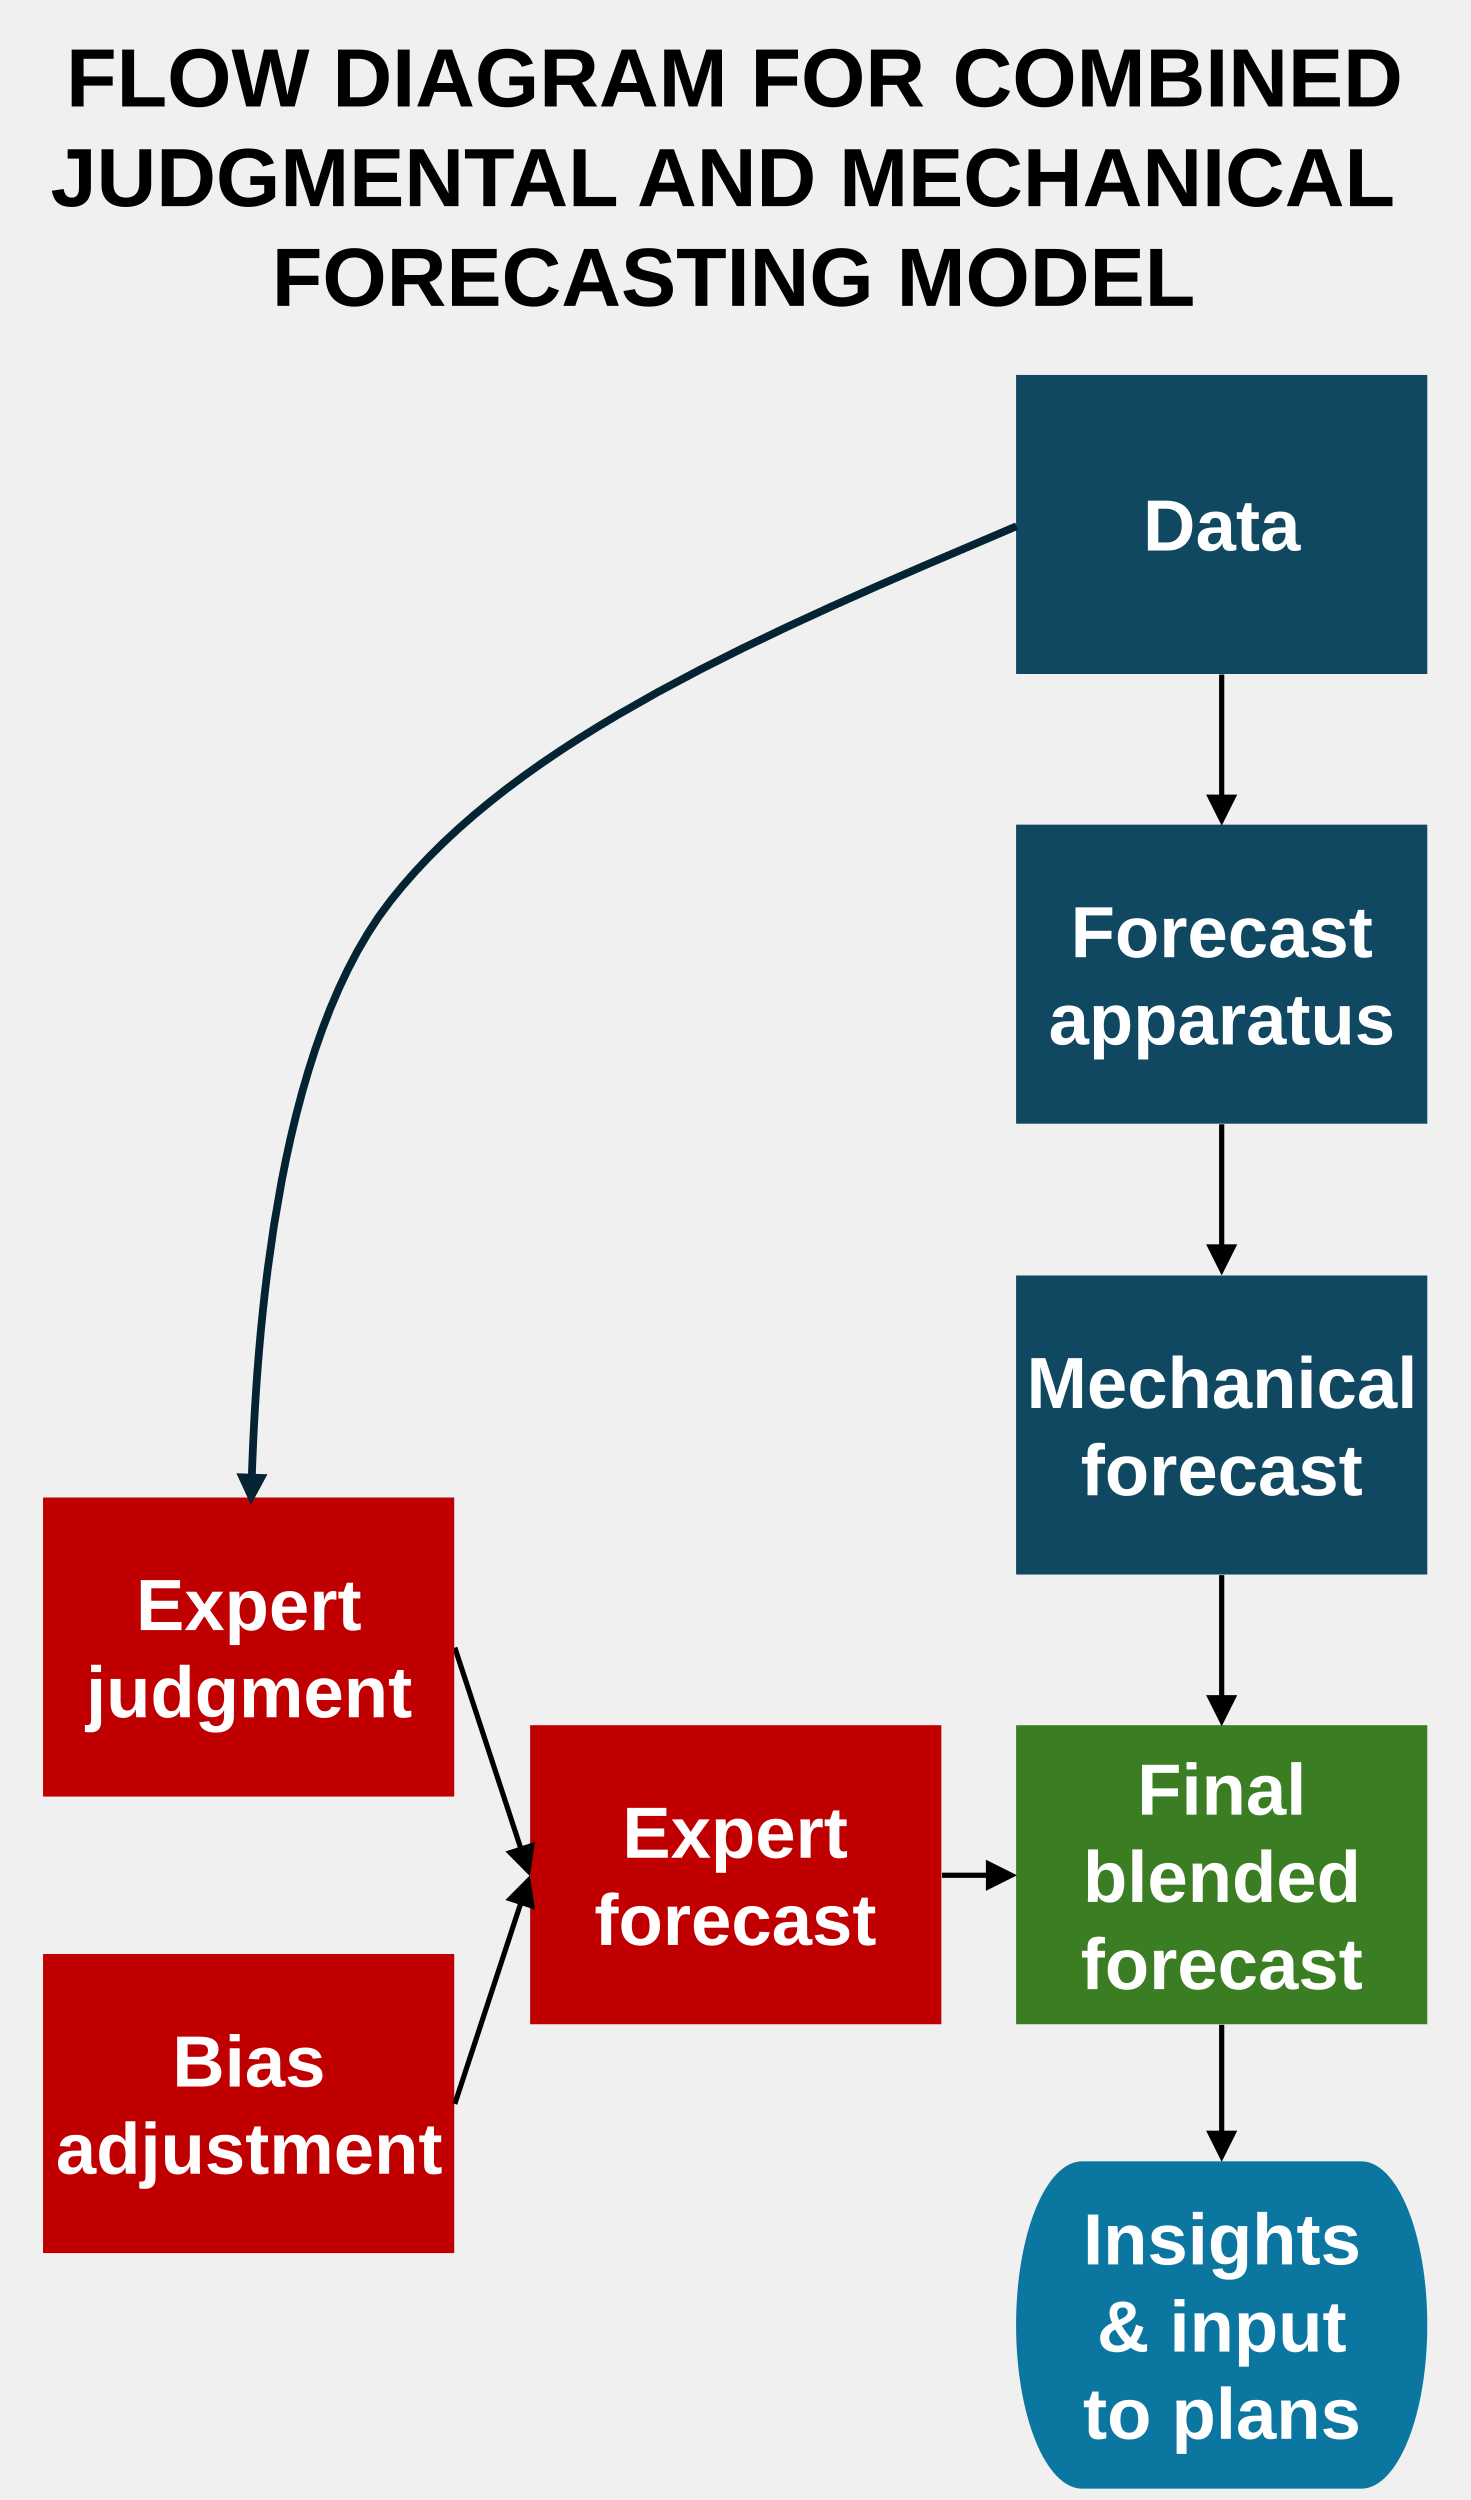
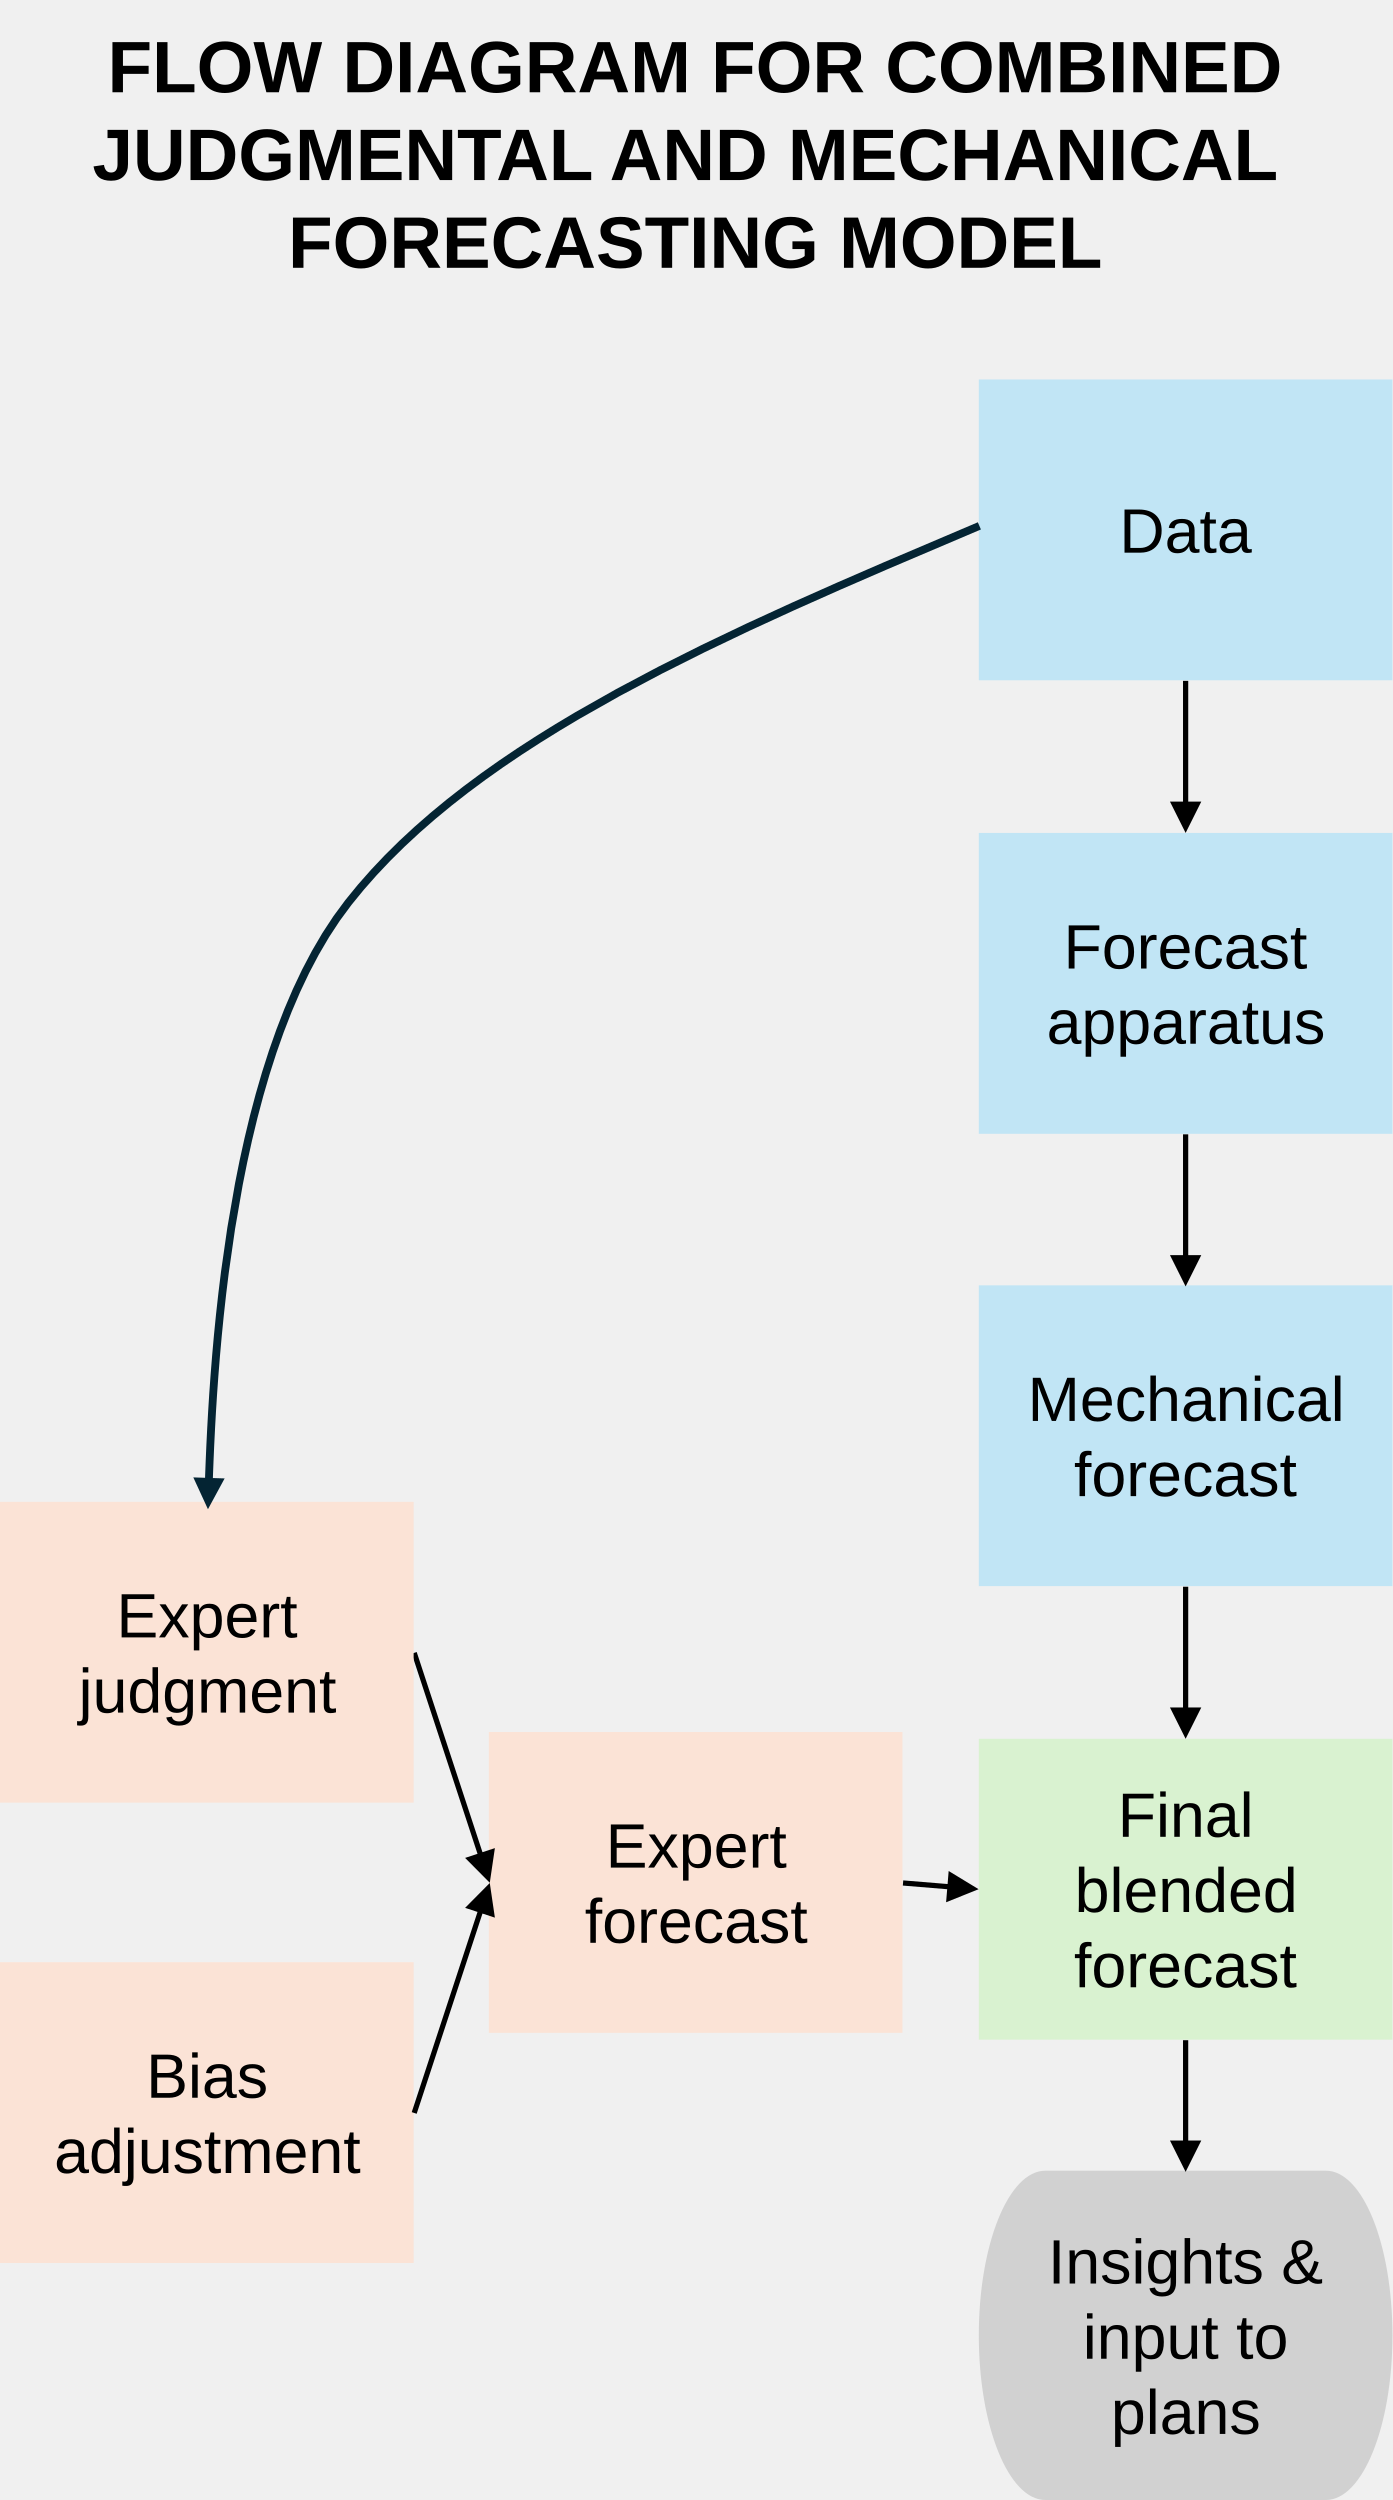
- <svg xmlns="http://www.w3.org/2000/svg" width="1298" height="2207" xml:space="preserve" overflow="hidden">
-   <g transform="translate(-1116 -114)">
-     <rect x="1584" y="1637" width="363" height="264" fill="#C00000" />
-     <text fill="#FFFFFF" font-family="Arial,Arial_MSFontService,sans-serif" font-weight="700" font-size="64" transform="matrix(1 0 0 1 1665.37 1754)">Expert</text>
-     <text fill="#FFFFFF" font-family="Arial,Arial_MSFontService,sans-serif" font-weight="700" font-size="64" transform="matrix(1 0 0 1 1640.74 1831)">forecast</text>
-     <rect x="2013" y="1637" width="363" height="264" fill="#3B7D23" />
-     <text fill="#FFFFFF" font-family="Arial,Arial_MSFontService,sans-serif" font-weight="700" font-size="64" transform="matrix(1 0 0 1 2119.91 1716)">Final</text>
-     <text fill="#FFFFFF" font-family="Arial,Arial_MSFontService,sans-serif" font-weight="700" font-size="64" transform="matrix(1 0 0 1 2072.06 1793)">blended</text>
-     <text fill="#FFFFFF" font-family="Arial,Arial_MSFontService,sans-serif" font-weight="700" font-size="64" transform="matrix(1 0 0 1 2070.07 1870)">forecast</text>
-     <path d="M1519.68 1567.78 1578.85 1747.84 1574.5 1749.28 1515.32 1569.22ZM1588.31 1739.91 1583.83 1770.33 1562.18 1748.5Z" />
-     <rect x="2013" y="445" width="363" height="264" fill="#104862" />
-     <text fill="#FFFFFF" font-family="Arial,Arial_MSFontService,sans-serif" font-weight="700" font-size="64" transform="matrix(1 0 0 1 2125.07 600)">D</text>
-     <text fill="#FFFFFF" font-family="Arial,Arial_MSFontService,sans-serif" font-weight="700" font-size="64" transform="matrix(1 0 0 1 2171.47 600)">ata</text>
-     <rect x="2013" y="842" width="363" height="264" fill="#104862" />
-     <text fill="#FFFFFF" font-family="Arial,Arial_MSFontService,sans-serif" font-weight="700" font-size="64" transform="matrix(1 0 0 1 2061.19 959)">Forecast</text>
-     <text fill="#FFFFFF" font-family="Arial,Arial_MSFontService,sans-serif" font-weight="700" font-size="64" transform="matrix(1 0 0 1 2041.71 1036)">apparatus</text>
-     <rect x="2013" y="1240" width="363" height="264" fill="#104862" />
-     <text fill="#FFFFFF" font-family="Arial,Arial_MSFontService,sans-serif" font-weight="700" font-size="64" transform="matrix(1 0 0 1 2022.23 1357)">Mechanical</text>
-     <text fill="#FFFFFF" font-family="Arial,Arial_MSFontService,sans-serif" font-weight="700" font-size="64" transform="matrix(1 0 0 1 2070.06 1434)">forecast</text>
-     <path d="M2196.79 1106.5 2196.79 1217.07 2192.21 1217.07 2192.21 1106.5ZM2208.25 1212.48 2194.5 1239.98 2180.75 1212.48Z" />
-     <path d="M2196.79 1504.5 2196.79 1615.07 2192.21 1615.07 2192.21 1504.5ZM2208.25 1610.48 2194.5 1637.98 2180.75 1610.48Z" />
-     <path d="M2196.79 709.5 2196.79 820.066 2192.21 820.066 2192.21 709.5ZM2208.25 815.482 2194.5 842.982 2180.75 815.482Z" />
-     <path d="M1947.5 1767.21 1990.91 1767.21 1990.91 1771.79 1947.5 1771.79ZM1986.33 1755.75 2013.83 1769.5 1986.33 1783.25Z" />
-     <rect x="1154" y="1436" width="363" height="264" fill="#C00000" />
-     <text fill="#FFFFFF" font-family="Arial,Arial_MSFontService,sans-serif" font-weight="700" font-size="64" transform="matrix(1 0 0 1 1236.04 1553)">Expert </text>
-     <text fill="#FFFFFF" font-family="Arial,Arial_MSFontService,sans-serif" font-weight="700" font-size="64" transform="matrix(1 0 0 1 1191.93 1630)">judgment</text>
-     <rect x="1154" y="1839" width="363" height="264" fill="#C00000" />
-     <text fill="#FFFFFF" font-family="Arial,Arial_MSFontService,sans-serif" font-weight="700" font-size="64" transform="matrix(1 0 0 1 1268.11 1956)">Bias</text>
-     <text fill="#FFFFFF" font-family="Arial,Arial_MSFontService,sans-serif" font-weight="700" font-size="64" transform="matrix(1 0 0 1 1165.29 2033)">adjustment</text>
-     <path d="M9.332 21.055 68.508 201.115 64.153 202.546 4.978 22.486ZM-4.477 30.418 0 0 21.649 21.832Z" transform="matrix(-1 0 0 1 1583.83 1769.5)" />
-     <path d="M2071.4 2022 2317.6 2022C2349.85 2022 2376 2086.69 2376 2166.5 2376 2246.31 2349.85 2311 2317.6 2311L2071.4 2311C2039.15 2311 2013 2246.31 2013 2166.5 2013 2086.69 2039.15 2022 2071.4 2022Z" fill="#0B76A0" fill-rule="evenodd" />
-     <text fill="#FFFFFF" font-family="Arial,Arial_MSFontService,sans-serif" font-weight="700" font-size="64" transform="matrix(1 0 0 1 2072.07 2113)">Insights </text>
-     <text fill="#FFFFFF" font-family="Arial,Arial_MSFontService,sans-serif" font-weight="700" font-size="64" transform="matrix(1 0 0 1 2084.4 2190)">&amp; input </text>
-     <text fill="#FFFFFF" font-family="Arial,Arial_MSFontService,sans-serif" font-weight="700" font-size="64" transform="matrix(1 0 0 1 2072.07 2267)">to plans</text>
-     <path d="M2196.79 1901.5 2196.79 1999.56 2192.21 1999.56 2192.21 1901.5ZM2208.25 1994.98 2194.5 2022.48 2180.75 1994.98Z" />
-     <text font-family="Arial,Arial_MSFontService,sans-serif" font-weight="700" font-size="73" transform="matrix(1 0 0 1 1174.38 208)">FLOW DIAGRAM FOR </text>
-     <text font-family="Arial,Arial_MSFontService,sans-serif" font-weight="700" font-size="73" transform="matrix(1 0 0 1 1956.99 208)">COMBINED</text>
-     <text font-family="Arial,Arial_MSFontService,sans-serif" font-weight="700" font-size="73" transform="matrix(1 0 0 1 1160.61 296)">JUDGMENTAL AND MECHANICAL </text>
-     <text font-family="Arial,Arial_MSFontService,sans-serif" font-weight="700" font-size="73" transform="matrix(1 0 0 1 1356 384)">FORECASTING MODEL</text>
-     <path d="M2014.85 581.662 1932.51 616.803 1932.53 616.793 1891.76 634.549 1891.79 634.536 1851.48 652.514 1851.52 652.497 1811.85 670.771 1811.9 670.749 1773.01 689.393 1773.07 689.364 1735.13 708.453 1735.2 708.417 1698.36 728.024 1698.44 727.979 1662.86 748.178 1662.93 748.138 1645.66 758.483 1645.71 758.452 1628.82 768.973 1628.87 768.939 1612.37 779.645 1612.43 779.607 1596.34 790.507 1596.4 790.465 1580.74 801.569 1580.81 801.523 1565.6 812.84 1565.67 812.789 1550.94 824.328 1551.01 824.271 1536.77 836.042 1536.84 835.979 1523.12 847.99 1523.19 847.922 1510 860.183 1510.08 860.107 1497.43 872.628 1497.51 872.545 1485.44 885.334 1485.52 885.243 1474.04 898.309 1474.12 898.211 1463.25 911.564 1463.35 911.431 1453.09 925.371 1453.2 925.214 1443.54 939.99 1443.63 939.843 1434.55 955.388 1434.63 955.25 1426.11 971.499 1426.17 971.371 1418.19 988.257 1418.24 988.138 1410.79 1005.6 1410.83 1005.49 1403.89 1023.45 1403.92 1023.35 1397.46 1041.75 1397.49 1041.66 1391.5 1060.43 1391.53 1060.35 1385.98 1079.43 1386.01 1079.35 1380.89 1098.68 1380.91 1098.6 1376.22 1118.1 1376.23 1118.03 1371.93 1137.64 1371.94 1137.58 1368.02 1157.23 1368.04 1157.15 1361.24 1196.32 1361.26 1196.22 1355.75 1234.77 1355.76 1234.71 1353.45 1253.59 1353.45 1253.55 1351.4 1272.08 1351.41 1272.04 1349.6 1290.15 1349.61 1290.11 1348.04 1307.74 1348.04 1307.7 1346.68 1324.78 1346.68 1324.75 1345.51 1341.21 1345.52 1341.18 1344.52 1356.95 1344.53 1356.93 1343.69 1371.95 1343.69 1371.93 1342.99 1386.14 1343 1386.12 1342.42 1399.45 1342.42 1399.44 1341.94 1411.82 1341.94 1411.8 1341.68 1419.71 1334.81 1419.48 1335.07 1411.57 1335.55 1399.16 1336.13 1385.82 1336.83 1371.58 1337.66 1356.53 1338.66 1340.73 1339.82 1324.25 1341.19 1307.14 1342.76 1289.48 1344.57 1271.34 1346.62 1252.77 1348.94 1233.84 1354.46 1195.2 1361.27 1155.93 1365.21 1136.2 1369.52 1116.53 1374.24 1096.95 1379.37 1077.55 1384.94 1058.39 1390.96 1039.52 1397.45 1021.02 1404.44 1002.95 1411.95 985.379 1419.98 968.369 1428.57 951.988 1437.74 936.3 1447.5 921.373 1457.86 907.288 1468.83 893.819 1480.4 880.658 1492.55 867.783 1505.28 855.184 1518.55 842.85 1532.35 830.773 1546.66 818.943 1561.46 807.35 1576.73 795.984 1592.45 784.836 1608.6 773.896 1625.15 763.154 1642.1 752.6 1659.43 742.219 1695.09 721.977 1732 702.329 1770.01 683.208 1808.95 664.538 1848.66 646.244 1889 628.252 1929.8 610.485 2012.15 575.339ZM1352.13 1415.46 1337.5 1442.5 1324.65 1414.57Z" fill="#042433" />
+ <svg xmlns="http://www.w3.org/2000/svg" width="1222" height="2194" xml:space="preserve" overflow="hidden">
+   <g transform="translate(-2838 -174)">
+     <rect x="3267" y="1694" width="363" height="264" fill="#FBE3D6" />
+     <text font-family="Arial,Arial_MSFontService,sans-serif" font-weight="400" font-size="55" transform="matrix(1 0 0 1 3369.55 1813)">Expert</text>
+     <text font-family="Arial,Arial_MSFontService,sans-serif" font-weight="400" font-size="55" transform="matrix(1 0 0 1 3351.22 1879)">forecast</text>
+     <rect x="3697" y="1700" width="363" height="264" fill="#D9F2D0" />
+     <text font-family="Arial,Arial_MSFontService,sans-serif" font-weight="400" font-size="55" transform="matrix(1 0 0 1 3818.93 1786)">Final</text>
+     <text font-family="Arial,Arial_MSFontService,sans-serif" font-weight="400" font-size="55" transform="matrix(1 0 0 1 3781.12 1852)">blended </text>
+     <text font-family="Arial,Arial_MSFontService,sans-serif" font-weight="400" font-size="55" transform="matrix(1 0 0 1 3780.55 1918)">forecast</text>
+     <path d="M3203.68 1623.78 3262.85 1803.84 3258.5 1805.28 3199.32 1625.22ZM3272.31 1795.91 3267.83 1826.33 3246.18 1804.5Z" />
+     <rect x="3697" y="507" width="363" height="264" fill="#C1E5F5" />
+     <text font-family="Arial,Arial_MSFontService,sans-serif" font-weight="400" font-size="55" transform="matrix(1 0 0 1 3820.36 659)">Data</text>
+     <rect x="3697" y="905" width="363" height="264" fill="#C1E5F5" />
+     <text font-family="Arial,Arial_MSFontService,sans-serif" font-weight="400" font-size="55" transform="matrix(1 0 0 1 3771.38 1024)">Forecast</text>
+     <text font-family="Arial,Arial_MSFontService,sans-serif" font-weight="400" font-size="55" transform="matrix(1 0 0 1 3756.48 1090)">apparatus</text>
+     <rect x="3697" y="1302" width="363" height="264" fill="#C1E5F5" />
+     <text font-family="Arial,Arial_MSFontService,sans-serif" font-weight="400" font-size="55" transform="matrix(1 0 0 1 3739.87 1421)">Mechanical</text>
+     <text font-family="Arial,Arial_MSFontService,sans-serif" font-weight="400" font-size="55" transform="matrix(1 0 0 1 3780.55 1487)">forecast</text>
+     <path d="M3880.79 1169.5 3880.79 1280.07 3876.21 1280.07 3876.21 1169.5ZM3892.25 1275.48 3878.5 1302.98 3864.75 1275.48Z" />
+     <path d="M3880.79 1566.5 3880.79 1677.07 3876.21 1677.07 3876.21 1566.5ZM3892.25 1672.48 3878.5 1699.98 3864.75 1672.48Z" />
+     <path d="M3880.79 771.5 3880.79 882.065 3876.21 882.065 3876.21 771.5ZM3892.25 877.482 3878.5 904.982 3864.75 877.482Z" />
+     <path d="M3630.69 1824.22 3674.18 1827.8 3673.8 1832.36 3630.31 1828.78ZM3670.55 1816 3696.83 1831.96 3668.3 1843.41Z" />
+     <rect x="2838" y="1492" width="363" height="264" fill="#FBE3D6" />
+     <text font-family="Arial,Arial_MSFontService,sans-serif" font-weight="400" font-size="55" transform="matrix(1 0 0 1 2940.22 1611)">Expert </text>
+     <text font-family="Arial,Arial_MSFontService,sans-serif" font-weight="400" font-size="55" transform="matrix(1 0 0 1 2906.99 1677)">judgment</text>
+     <rect x="2838" y="1896" width="363" height="264" fill="#FBE3D6" />
+     <text font-family="Arial,Arial_MSFontService,sans-serif" font-weight="400" font-size="55" transform="matrix(1 0 0 1 2966.29 2015)">Bias</text>
+     <text font-family="Arial,Arial_MSFontService,sans-serif" font-weight="400" font-size="55" transform="matrix(1 0 0 1 2885.5 2081)">adjustment</text>
+     <path d="M9.332 21.055 68.508 201.115 64.153 202.546 4.978 22.486ZM-4.477 30.418 0 0 21.649 21.832Z" transform="matrix(-1 0 0 1 3267.83 1826.5)" />
+     <path d="M3755.4 2079 4001.6 2079C4033.85 2079 4060 2143.69 4060 2223.5 4060 2303.31 4033.85 2368 4001.6 2368L3755.4 2368C3723.15 2368 3697 2303.31 3697 2223.5 3697 2143.69 3723.15 2079 3755.4 2079Z" fill="#D1D1D1" fill-rule="evenodd" />
+     <text font-family="Arial,Arial_MSFontService,sans-serif" font-weight="400" font-size="55" transform="matrix(1 0 0 1 3757.63 2178)">Insights &amp; </text>
+     <text font-family="Arial,Arial_MSFontService,sans-serif" font-weight="400" font-size="55" transform="matrix(1 0 0 1 3788.29 2244)">input to </text>
+     <text font-family="Arial,Arial_MSFontService,sans-serif" font-weight="400" font-size="55" transform="matrix(1 0 0 1 3812.93 2310)">plans</text>
+     <path d="M3880.79 1964.5 3880.79 2057.1 3876.21 2057.1 3876.21 1964.5ZM3892.25 2052.52 3878.5 2080.02 3864.75 2052.52Z" />
+     <text font-family="Arial,Arial_MSFontService,sans-serif" font-weight="700" font-size="64" transform="matrix(1 0 0 1 2932.4 255)">FLOW DIAGRAM FOR COMBINED</text>
+     <text font-family="Arial,Arial_MSFontService,sans-serif" font-weight="700" font-size="64" transform="matrix(1 0 0 1 2919.11 332)">JUDGMENTAL AND MECHANICAL </text>
+     <text font-family="Arial,Arial_MSFontService,sans-serif" font-weight="700" font-size="64" transform="matrix(1 0 0 1 3090.82 409)">FORECASTING MODEL</text>
+     <path d="M3698.85 638.663 3616.39 673.764 3616.41 673.754 3575.57 691.489 3575.6 691.477 3535.24 709.434 3535.28 709.417 3495.55 727.67 3495.59 727.647 3456.65 746.27 3456.71 746.241 3418.71 765.308 3418.78 765.272 3381.89 784.856 3381.97 784.811 3346.33 804.987 3346.4 804.947 3329.11 815.28 3329.16 815.249 3312.24 825.758 3312.29 825.724 3295.77 836.418 3295.83 836.38 3279.71 847.268 3279.77 847.226 3264.1 858.317 3264.16 858.271 3248.93 869.575 3249 869.523 3234.25 881.049 3234.32 880.993 3220.06 892.75 3220.13 892.687 3206.39 904.685 3206.46 904.616 3193.25 916.863 3193.33 916.787 3180.66 929.293 3180.74 929.211 3168.65 941.984 3168.73 941.894 3157.23 954.945 3157.32 954.847 3146.43 968.185 3146.53 968.052 3136.26 981.975 3136.36 981.819 3126.69 996.577 3126.78 996.43 3117.69 1011.96 3117.76 1011.82 3109.23 1028.05 3109.29 1027.92 3101.3 1044.79 3101.36 1044.67 3093.89 1062.11 3093.94 1062 3086.98 1079.94 3087.02 1079.84 3080.54 1098.22 3080.58 1098.12 3074.57 1116.88 3074.6 1116.79 3069.05 1135.85 3069.07 1135.77 3063.95 1155.08 3063.97 1155 3059.27 1174.48 3059.28 1174.41 3054.98 1194 3054.99 1193.94 3051.06 1213.57 3051.07 1213.48 3044.27 1252.61 3044.29 1252.51 3038.77 1291.02 3038.78 1290.95 3036.46 1309.81 3036.47 1309.77 3034.42 1328.27 3034.42 1328.24 3032.62 1346.32 3032.62 1346.29 3031.05 1363.89 3031.05 1363.86 3029.69 1380.92 3029.69 1380.89 3028.52 1397.32 3028.52 1397.3 3027.53 1413.05 3027.53 1413.03 3026.69 1428.04 3026.7 1428.01 3026 1442.21 3026 1442.19 3025.42 1455.5 3025.42 1455.49 3024.94 1467.86 3024.94 1467.84 3024.68 1475.71 3017.81 1475.48 3018.07 1467.6 3018.55 1455.21 3019.13 1441.88 3019.83 1427.67 3020.67 1412.63 3021.66 1396.85 3022.83 1380.38 3024.2 1363.3 3025.77 1345.66 3027.58 1327.54 3029.64 1308.99 3031.96 1290.08 3037.49 1251.48 3044.31 1212.26 3048.25 1192.55 3052.58 1172.9 3057.3 1153.35 3062.44 1133.97 3068.01 1114.83 3074.04 1095.98 3080.55 1077.5 3087.55 1059.45 3095.06 1041.9 3103.11 1024.91 3111.72 1008.55 3120.89 992.88 3130.67 977.97 3141.05 963.902 3152.03 950.449 3163.62 937.303 3175.79 924.442 3188.53 911.857 3201.83 899.538 3215.65 887.476 3229.98 875.659 3244.8 864.08 3260.09 852.727 3275.83 841.592 3292 830.664 3308.59 819.935 3325.56 809.393 3342.91 799.025 3378.62 778.806 3415.59 759.181 3453.65 740.082 3492.65 721.433 3532.43 703.161 3572.82 685.189 3613.68 667.443 3696.15 632.337ZM3035.14 1471.46 3020.5 1498.5 3007.65 1470.57Z" fill="#042433" />
  </g>
</svg>
